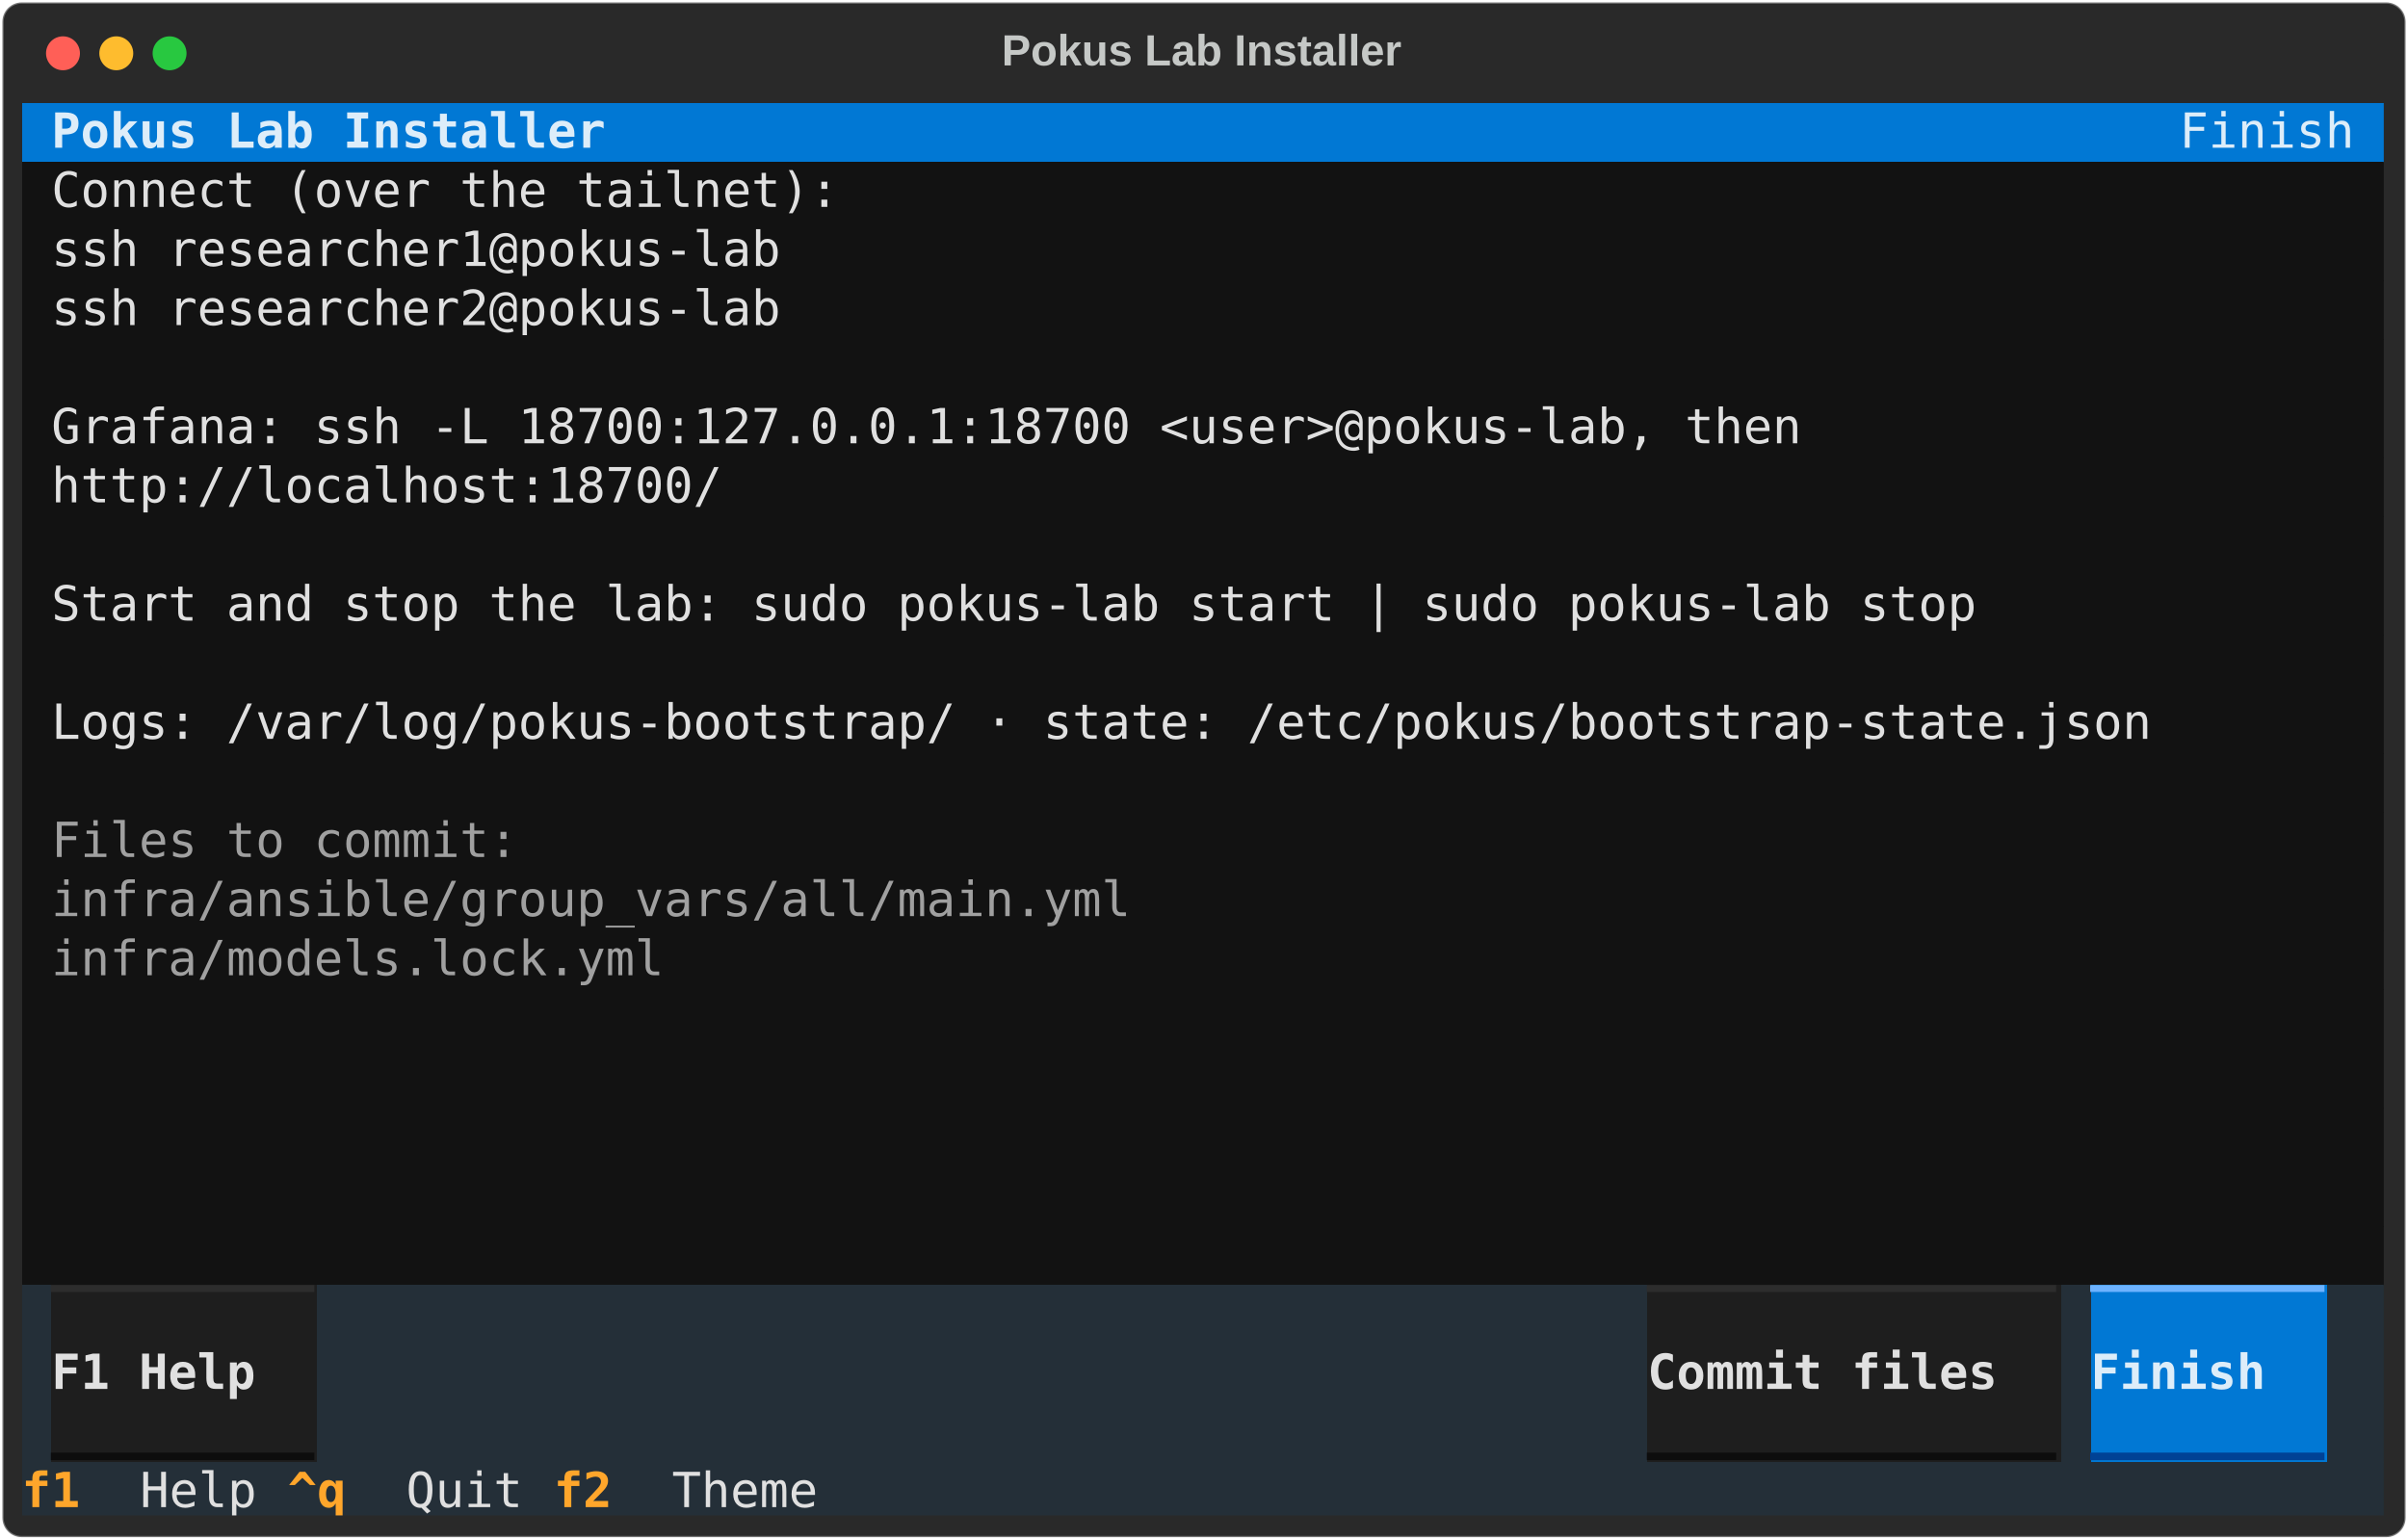
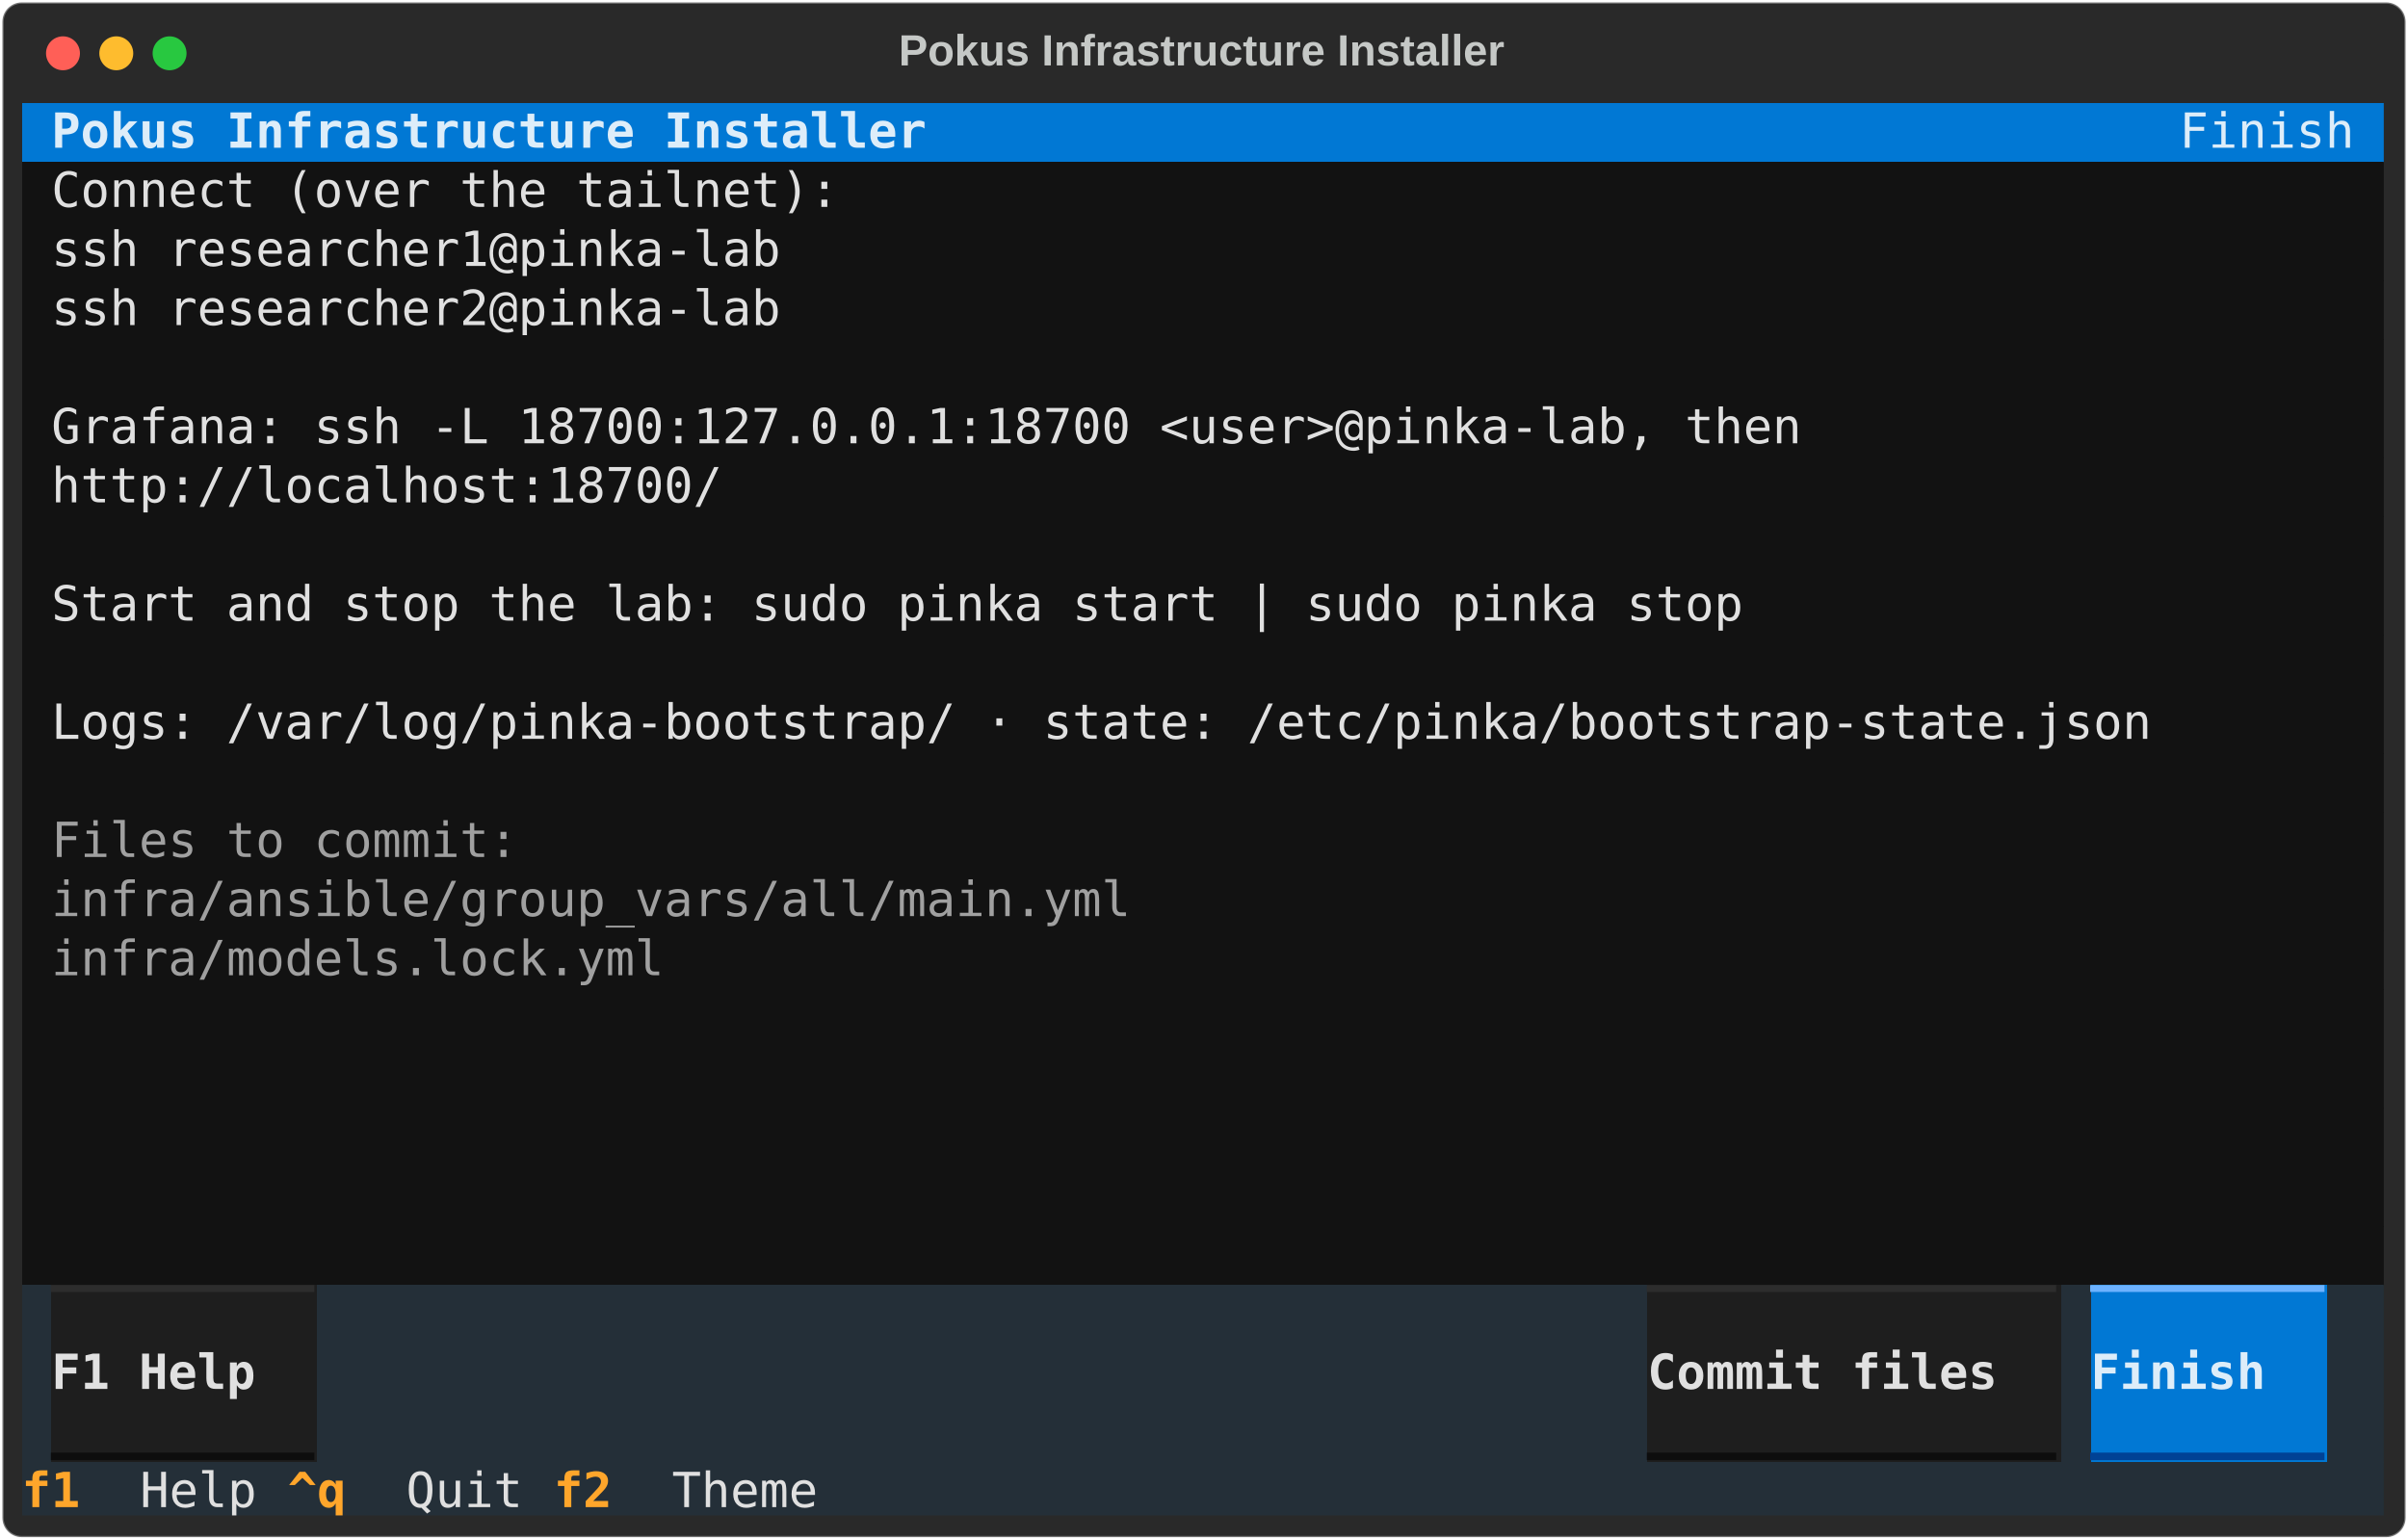
<svg xmlns="http://www.w3.org/2000/svg" class="rich-terminal" viewBox="0 0 994 635.6">
  <style>

    @font-face {
        font-family: "Fira Code";
        src: local("FiraCode-Regular"),
                url("https://cdnjs.cloudflare.com/ajax/libs/firacode/6.2.0/woff2/FiraCode-Regular.woff2") format("woff2"),
                url("https://cdnjs.cloudflare.com/ajax/libs/firacode/6.2.0/woff/FiraCode-Regular.woff") format("woff");
        font-style: normal;
        font-weight: 400;
    }
    @font-face {
        font-family: "Fira Code";
        src: local("FiraCode-Bold"),
                url("https://cdnjs.cloudflare.com/ajax/libs/firacode/6.2.0/woff2/FiraCode-Bold.woff2") format("woff2"),
                url("https://cdnjs.cloudflare.com/ajax/libs/firacode/6.2.0/woff/FiraCode-Bold.woff") format("woff");
        font-style: bold;
        font-weight: 700;
    }

    .terminal-matrix {
        font-family: Fira Code, monospace;
        font-size: 20px;
        line-height: 24.4px;
        font-variant-east-asian: full-width;
    }

    .terminal-title {
        font-size: 18px;
        font-weight: bold;
        font-family: arial;
    }

    .terminal-r1 { fill: #c5c8c6 }
.terminal-r2 { fill: #ddedf9;font-weight: bold }
.terminal-r3 { fill: #ddedf9 }
.terminal-r4 { fill: #e0e0e0 }
.terminal-r5 { fill: #a0a0a0 }
.terminal-r6 { fill: #2d2d2d }
.terminal-r7 { fill: #6db2ff }
.terminal-r8 { fill: #e0e0e0;font-weight: bold }
.terminal-r9 { fill: #0d0d0d }
.terminal-r10 { fill: #004295 }
.terminal-r11 { fill: #ffa62b;font-weight: bold }
    </style>
  <defs>
    <clipPath id="terminal-clip-terminal">
      <rect x="0" y="0" width="975.0" height="584.6" />
    </clipPath>
    <clipPath id="terminal-line-0">
      <rect x="0" y="1.5" width="976" height="24.65" />
    </clipPath>
    <clipPath id="terminal-line-1">
      <rect x="0" y="25.9" width="976" height="24.65" />
    </clipPath>
    <clipPath id="terminal-line-2">
      <rect x="0" y="50.3" width="976" height="24.65" />
    </clipPath>
    <clipPath id="terminal-line-3">
      <rect x="0" y="74.7" width="976" height="24.65" />
    </clipPath>
    <clipPath id="terminal-line-4">
      <rect x="0" y="99.1" width="976" height="24.65" />
    </clipPath>
    <clipPath id="terminal-line-5">
      <rect x="0" y="123.5" width="976" height="24.65" />
    </clipPath>
    <clipPath id="terminal-line-6">
      <rect x="0" y="147.9" width="976" height="24.65" />
    </clipPath>
    <clipPath id="terminal-line-7">
      <rect x="0" y="172.3" width="976" height="24.65" />
    </clipPath>
    <clipPath id="terminal-line-8">
      <rect x="0" y="196.7" width="976" height="24.65" />
    </clipPath>
    <clipPath id="terminal-line-9">
      <rect x="0" y="221.1" width="976" height="24.65" />
    </clipPath>
    <clipPath id="terminal-line-10">
      <rect x="0" y="245.5" width="976" height="24.65" />
    </clipPath>
    <clipPath id="terminal-line-11">
      <rect x="0" y="269.9" width="976" height="24.65" />
    </clipPath>
    <clipPath id="terminal-line-12">
      <rect x="0" y="294.3" width="976" height="24.65" />
    </clipPath>
    <clipPath id="terminal-line-13">
      <rect x="0" y="318.7" width="976" height="24.65" />
    </clipPath>
    <clipPath id="terminal-line-14">
      <rect x="0" y="343.1" width="976" height="24.65" />
    </clipPath>
    <clipPath id="terminal-line-15">
      <rect x="0" y="367.5" width="976" height="24.65" />
    </clipPath>
    <clipPath id="terminal-line-16">
      <rect x="0" y="391.9" width="976" height="24.65" />
    </clipPath>
    <clipPath id="terminal-line-17">
      <rect x="0" y="416.3" width="976" height="24.65" />
    </clipPath>
    <clipPath id="terminal-line-18">
      <rect x="0" y="440.7" width="976" height="24.65" />
    </clipPath>
    <clipPath id="terminal-line-19">
      <rect x="0" y="465.1" width="976" height="24.65" />
    </clipPath>
    <clipPath id="terminal-line-20">
      <rect x="0" y="489.5" width="976" height="24.65" />
    </clipPath>
    <clipPath id="terminal-line-21">
      <rect x="0" y="513.9" width="976" height="24.65" />
    </clipPath>
    <clipPath id="terminal-line-22">
      <rect x="0" y="538.3" width="976" height="24.65" />
    </clipPath>
  </defs>
  <rect fill="#292929" stroke="rgba(255,255,255,0.35)" stroke-width="1" x="1" y="1" width="992" height="633.6" rx="8" />
-   <text class="terminal-title" fill="#c5c8c6" text-anchor="middle" x="496" y="27">Pokus Lab Installer</text>
+   <text class="terminal-title" fill="#c5c8c6" text-anchor="middle" x="496" y="27">Pokus Infrastructure Installer</text>
  <g transform="translate(26,22)">
    <circle cx="0" cy="0" r="7" fill="#ff5f57" />
    <circle cx="22" cy="0" r="7" fill="#febc2e" />
    <circle cx="44" cy="0" r="7" fill="#28c840" />
  </g>
  <g transform="translate(9, 41)" clip-path="url(#terminal-clip-terminal)">
    <rect fill="#0178d4" x="0" y="1.5" width="12.2" height="24.65" shape-rendering="crispEdges" />
-     <rect fill="#0178d4" x="12.2" y="1.5" width="231.8" height="24.65" shape-rendering="crispEdges" />
-     <rect fill="#0178d4" x="244" y="1.5" width="646.6" height="24.65" shape-rendering="crispEdges" />
+     <rect fill="#0178d4" x="12.2" y="1.5" width="366" height="24.65" shape-rendering="crispEdges" />
+     <rect fill="#0178d4" x="378.2" y="1.5" width="512.4" height="24.65" shape-rendering="crispEdges" />
    <rect fill="#0178d4" x="890.6" y="1.5" width="73.2" height="24.65" shape-rendering="crispEdges" />
    <rect fill="#0178d4" x="963.8" y="1.5" width="12.2" height="24.65" shape-rendering="crispEdges" />
    <rect fill="#121212" x="0" y="25.9" width="12.2" height="24.65" shape-rendering="crispEdges" />
    <rect fill="#121212" x="12.2" y="25.9" width="329.4" height="24.65" shape-rendering="crispEdges" />
    <rect fill="#121212" x="341.6" y="25.9" width="634.4" height="24.65" shape-rendering="crispEdges" />
    <rect fill="#121212" x="0" y="50.3" width="12.2" height="24.65" shape-rendering="crispEdges" />
    <rect fill="#121212" x="12.2" y="50.3" width="329.4" height="24.65" shape-rendering="crispEdges" />
    <rect fill="#121212" x="341.6" y="50.3" width="634.4" height="24.65" shape-rendering="crispEdges" />
    <rect fill="#121212" x="0" y="74.7" width="12.2" height="24.65" shape-rendering="crispEdges" />
    <rect fill="#121212" x="12.2" y="74.7" width="329.4" height="24.65" shape-rendering="crispEdges" />
    <rect fill="#121212" x="341.6" y="74.7" width="634.4" height="24.65" shape-rendering="crispEdges" />
    <rect fill="#121212" x="0" y="99.1" width="12.2" height="24.65" shape-rendering="crispEdges" />
    <rect fill="#121212" x="12.2" y="99.1" width="0" height="24.65" shape-rendering="crispEdges" />
    <rect fill="#121212" x="12.2" y="99.1" width="963.8" height="24.65" shape-rendering="crispEdges" />
    <rect fill="#121212" x="0" y="123.5" width="12.2" height="24.65" shape-rendering="crispEdges" />
    <rect fill="#121212" x="12.2" y="123.5" width="732" height="24.65" shape-rendering="crispEdges" />
    <rect fill="#121212" x="744.2" y="123.5" width="231.8" height="24.65" shape-rendering="crispEdges" />
    <rect fill="#121212" x="0" y="147.9" width="12.2" height="24.65" shape-rendering="crispEdges" />
    <rect fill="#121212" x="12.2" y="147.9" width="280.6" height="24.65" shape-rendering="crispEdges" />
    <rect fill="#121212" x="292.8" y="147.9" width="683.2" height="24.65" shape-rendering="crispEdges" />
    <rect fill="#121212" x="0" y="172.3" width="12.2" height="24.65" shape-rendering="crispEdges" />
    <rect fill="#121212" x="12.2" y="172.3" width="0" height="24.65" shape-rendering="crispEdges" />
    <rect fill="#121212" x="12.2" y="172.3" width="963.8" height="24.65" shape-rendering="crispEdges" />
    <rect fill="#121212" x="0" y="196.7" width="12.2" height="24.65" shape-rendering="crispEdges" />
-     <rect fill="#121212" x="12.2" y="196.7" width="805.2" height="24.65" shape-rendering="crispEdges" />
-     <rect fill="#121212" x="817.4" y="196.7" width="158.6" height="24.65" shape-rendering="crispEdges" />
+     <rect fill="#121212" x="12.2" y="196.7" width="707.6" height="24.65" shape-rendering="crispEdges" />
+     <rect fill="#121212" x="719.8" y="196.7" width="256.2" height="24.65" shape-rendering="crispEdges" />
    <rect fill="#121212" x="0" y="221.1" width="12.2" height="24.65" shape-rendering="crispEdges" />
    <rect fill="#121212" x="12.2" y="221.1" width="0" height="24.65" shape-rendering="crispEdges" />
    <rect fill="#121212" x="12.2" y="221.1" width="963.8" height="24.65" shape-rendering="crispEdges" />
    <rect fill="#121212" x="0" y="245.5" width="12.2" height="24.65" shape-rendering="crispEdges" />
    <rect fill="#121212" x="12.2" y="245.5" width="878.4" height="24.65" shape-rendering="crispEdges" />
    <rect fill="#121212" x="890.6" y="245.5" width="85.4" height="24.65" shape-rendering="crispEdges" />
    <rect fill="#121212" x="0" y="269.9" width="976" height="24.65" shape-rendering="crispEdges" />
    <rect fill="#121212" x="0" y="294.3" width="12.2" height="24.65" shape-rendering="crispEdges" />
    <rect fill="#121212" x="12.2" y="294.3" width="195.2" height="24.65" shape-rendering="crispEdges" />
    <rect fill="#121212" x="207.4" y="294.3" width="768.6" height="24.65" shape-rendering="crispEdges" />
    <rect fill="#121212" x="0" y="318.7" width="12.2" height="24.65" shape-rendering="crispEdges" />
    <rect fill="#121212" x="12.2" y="318.7" width="475.8" height="24.65" shape-rendering="crispEdges" />
    <rect fill="#121212" x="488" y="318.7" width="488" height="24.65" shape-rendering="crispEdges" />
    <rect fill="#121212" x="0" y="343.1" width="12.2" height="24.65" shape-rendering="crispEdges" />
    <rect fill="#121212" x="12.2" y="343.1" width="280.6" height="24.65" shape-rendering="crispEdges" />
    <rect fill="#121212" x="292.8" y="343.1" width="683.2" height="24.65" shape-rendering="crispEdges" />
    <rect fill="#121212" x="0" y="367.5" width="976" height="24.65" shape-rendering="crispEdges" />
    <rect fill="#121212" x="0" y="391.9" width="976" height="24.65" shape-rendering="crispEdges" />
    <rect fill="#121212" x="0" y="416.3" width="976" height="24.65" shape-rendering="crispEdges" />
    <rect fill="#121212" x="0" y="440.7" width="976" height="24.65" shape-rendering="crispEdges" />
    <rect fill="#121212" x="0" y="465.1" width="976" height="24.65" shape-rendering="crispEdges" />
    <rect fill="#242f38" x="0" y="489.5" width="12.2" height="24.65" shape-rendering="crispEdges" />
    <rect fill="#1e1e1e" x="12.2" y="489.5" width="109.8" height="24.65" shape-rendering="crispEdges" />
    <rect fill="#242f38" x="122" y="489.5" width="12.2" height="24.65" shape-rendering="crispEdges" />
    <rect fill="#242f38" x="134.2" y="489.5" width="0" height="24.65" shape-rendering="crispEdges" />
    <rect fill="#242f38" x="134.2" y="489.5" width="536.8" height="24.65" shape-rendering="crispEdges" />
    <rect fill="#1e1e1e" x="671" y="489.5" width="170.8" height="24.65" shape-rendering="crispEdges" />
    <rect fill="#242f38" x="841.8" y="489.5" width="12.2" height="24.65" shape-rendering="crispEdges" />
    <rect fill="#0178d4" x="854" y="489.5" width="97.6" height="24.65" shape-rendering="crispEdges" />
    <rect fill="#242f38" x="951.6" y="489.5" width="24.4" height="24.65" shape-rendering="crispEdges" />
    <rect fill="#242f38" x="0" y="513.9" width="12.2" height="24.65" shape-rendering="crispEdges" />
    <rect fill="#1e1e1e" x="12.2" y="513.9" width="109.8" height="24.65" shape-rendering="crispEdges" />
    <rect fill="#242f38" x="122" y="513.9" width="549" height="24.65" shape-rendering="crispEdges" />
    <rect fill="#1e1e1e" x="671" y="513.9" width="170.8" height="24.65" shape-rendering="crispEdges" />
    <rect fill="#242f38" x="841.8" y="513.9" width="12.2" height="24.65" shape-rendering="crispEdges" />
    <rect fill="#0178d4" x="854" y="513.9" width="97.6" height="24.65" shape-rendering="crispEdges" />
    <rect fill="#242f38" x="951.6" y="513.9" width="24.4" height="24.65" shape-rendering="crispEdges" />
    <rect fill="#242f38" x="0" y="538.3" width="12.2" height="24.65" shape-rendering="crispEdges" />
    <rect fill="#1e1e1e" x="12.2" y="538.3" width="109.8" height="24.65" shape-rendering="crispEdges" />
    <rect fill="#242f38" x="122" y="538.3" width="549" height="24.65" shape-rendering="crispEdges" />
    <rect fill="#1e1e1e" x="671" y="538.3" width="170.8" height="24.65" shape-rendering="crispEdges" />
    <rect fill="#242f38" x="841.8" y="538.3" width="12.2" height="24.65" shape-rendering="crispEdges" />
    <rect fill="#0178d4" x="854" y="538.3" width="97.6" height="24.65" shape-rendering="crispEdges" />
    <rect fill="#242f38" x="951.6" y="538.3" width="24.4" height="24.65" shape-rendering="crispEdges" />
    <rect fill="#242f38" x="0" y="562.7" width="48.8" height="24.65" shape-rendering="crispEdges" />
    <rect fill="#242f38" x="48.8" y="562.7" width="61" height="24.65" shape-rendering="crispEdges" />
    <rect fill="#242f38" x="109.8" y="562.7" width="48.8" height="24.65" shape-rendering="crispEdges" />
    <rect fill="#242f38" x="158.6" y="562.7" width="61" height="24.65" shape-rendering="crispEdges" />
    <rect fill="#242f38" x="219.6" y="562.7" width="48.8" height="24.65" shape-rendering="crispEdges" />
    <rect fill="#242f38" x="268.4" y="562.7" width="73.2" height="24.65" shape-rendering="crispEdges" />
    <rect fill="#242f38" x="341.6" y="562.7" width="634.4" height="24.65" shape-rendering="crispEdges" />
    <g class="terminal-matrix">
-       <text class="terminal-r2" x="12.2" y="20" textLength="231.8" clip-path="url(#terminal-line-0)">Pokus Lab Installer</text>
+       <text class="terminal-r2" x="12.2" y="20" textLength="366" clip-path="url(#terminal-line-0)">Pokus Infrastructure Installer</text>
      <text class="terminal-r3" x="890.6" y="20" textLength="73.2" clip-path="url(#terminal-line-0)">Finish</text>
      <text class="terminal-r1" x="976" y="20" textLength="12.2" clip-path="url(#terminal-line-0)">
</text>
      <text class="terminal-r4" x="12.2" y="44.4" textLength="329.4" clip-path="url(#terminal-line-1)">Connect (over the tailnet):</text>
      <text class="terminal-r1" x="976" y="44.4" textLength="12.2" clip-path="url(#terminal-line-1)">
</text>
-       <text class="terminal-r4" x="12.2" y="68.8" textLength="329.4" clip-path="url(#terminal-line-2)">  ssh researcher1@pokus-lab</text>
+       <text class="terminal-r4" x="12.2" y="68.8" textLength="329.4" clip-path="url(#terminal-line-2)">  ssh researcher1@pinka-lab</text>
      <text class="terminal-r1" x="976" y="68.8" textLength="12.2" clip-path="url(#terminal-line-2)">
</text>
-       <text class="terminal-r4" x="12.2" y="93.2" textLength="329.4" clip-path="url(#terminal-line-3)">  ssh researcher2@pokus-lab</text>
+       <text class="terminal-r4" x="12.2" y="93.2" textLength="329.4" clip-path="url(#terminal-line-3)">  ssh researcher2@pinka-lab</text>
      <text class="terminal-r1" x="976" y="93.2" textLength="12.2" clip-path="url(#terminal-line-3)">
</text>
      <text class="terminal-r1" x="976" y="117.6" textLength="12.2" clip-path="url(#terminal-line-4)">
</text>
-       <text class="terminal-r4" x="12.2" y="142" textLength="732" clip-path="url(#terminal-line-5)">Grafana: ssh -L 18700:127.0.0.1:18700 &lt;user&gt;@pokus-lab, then</text>
+       <text class="terminal-r4" x="12.2" y="142" textLength="732" clip-path="url(#terminal-line-5)">Grafana: ssh -L 18700:127.0.0.1:18700 &lt;user&gt;@pinka-lab, then</text>
      <text class="terminal-r1" x="976" y="142" textLength="12.2" clip-path="url(#terminal-line-5)">
</text>
      <text class="terminal-r4" x="12.2" y="166.4" textLength="280.6" clip-path="url(#terminal-line-6)">http://localhost:18700/</text>
      <text class="terminal-r1" x="976" y="166.4" textLength="12.2" clip-path="url(#terminal-line-6)">
</text>
      <text class="terminal-r1" x="976" y="190.8" textLength="12.2" clip-path="url(#terminal-line-7)">
</text>
-       <text class="terminal-r4" x="12.2" y="215.2" textLength="805.2" clip-path="url(#terminal-line-8)">Start and stop the lab: sudo pokus-lab start | sudo pokus-lab stop</text>
+       <text class="terminal-r4" x="12.2" y="215.2" textLength="707.6" clip-path="url(#terminal-line-8)">Start and stop the lab: sudo pinka start | sudo pinka stop</text>
      <text class="terminal-r1" x="976" y="215.2" textLength="12.2" clip-path="url(#terminal-line-8)">
</text>
      <text class="terminal-r1" x="976" y="239.6" textLength="12.2" clip-path="url(#terminal-line-9)">
</text>
-       <text class="terminal-r4" x="12.2" y="264" textLength="878.4" clip-path="url(#terminal-line-10)">Logs: /var/log/pokus-bootstrap/ · state: /etc/pokus/bootstrap-state.json</text>
+       <text class="terminal-r4" x="12.2" y="264" textLength="878.4" clip-path="url(#terminal-line-10)">Logs: /var/log/pinka-bootstrap/ · state: /etc/pinka/bootstrap-state.json</text>
      <text class="terminal-r1" x="976" y="264" textLength="12.2" clip-path="url(#terminal-line-10)">
</text>
      <text class="terminal-r1" x="976" y="288.4" textLength="12.2" clip-path="url(#terminal-line-11)">
</text>
      <text class="terminal-r5" x="12.2" y="312.8" textLength="195.2" clip-path="url(#terminal-line-12)">Files to commit:</text>
      <text class="terminal-r1" x="976" y="312.8" textLength="12.2" clip-path="url(#terminal-line-12)">
</text>
      <text class="terminal-r5" x="12.2" y="337.2" textLength="475.8" clip-path="url(#terminal-line-13)">  infra/ansible/group_vars/all/main.yml</text>
      <text class="terminal-r1" x="976" y="337.2" textLength="12.2" clip-path="url(#terminal-line-13)">
</text>
      <text class="terminal-r5" x="12.2" y="361.6" textLength="280.6" clip-path="url(#terminal-line-14)">  infra/models.lock.yml</text>
      <text class="terminal-r1" x="976" y="361.6" textLength="12.2" clip-path="url(#terminal-line-14)">
</text>
      <text class="terminal-r1" x="976" y="386" textLength="12.2" clip-path="url(#terminal-line-15)">
</text>
      <text class="terminal-r1" x="976" y="410.4" textLength="12.2" clip-path="url(#terminal-line-16)">
</text>
      <text class="terminal-r1" x="976" y="434.8" textLength="12.2" clip-path="url(#terminal-line-17)">
</text>
      <text class="terminal-r1" x="976" y="459.2" textLength="12.2" clip-path="url(#terminal-line-18)">
</text>
      <text class="terminal-r1" x="976" y="483.6" textLength="12.2" clip-path="url(#terminal-line-19)">
</text>
      <text class="terminal-r6" x="12.2" y="508" textLength="109.8" clip-path="url(#terminal-line-20)">▔▔▔▔▔▔▔▔▔</text>
      <text class="terminal-r6" x="671" y="508" textLength="170.8" clip-path="url(#terminal-line-20)">▔▔▔▔▔▔▔▔▔▔▔▔▔▔</text>
      <text class="terminal-r7" x="854" y="508" textLength="97.6" clip-path="url(#terminal-line-20)">▔▔▔▔▔▔▔▔</text>
      <text class="terminal-r1" x="976" y="508" textLength="12.2" clip-path="url(#terminal-line-20)">
</text>
      <text class="terminal-r8" x="12.2" y="532.4" textLength="109.8" clip-path="url(#terminal-line-21)"> F1 Help </text>
      <text class="terminal-r8" x="671" y="532.4" textLength="170.8" clip-path="url(#terminal-line-21)"> Commit files </text>
      <text class="terminal-r2" x="854" y="532.4" textLength="97.6" clip-path="url(#terminal-line-21)"> Finish </text>
      <text class="terminal-r1" x="976" y="532.4" textLength="12.2" clip-path="url(#terminal-line-21)">
</text>
      <text class="terminal-r9" x="12.2" y="556.8" textLength="109.8" clip-path="url(#terminal-line-22)">▁▁▁▁▁▁▁▁▁</text>
      <text class="terminal-r9" x="671" y="556.8" textLength="170.8" clip-path="url(#terminal-line-22)">▁▁▁▁▁▁▁▁▁▁▁▁▁▁</text>
      <text class="terminal-r10" x="854" y="556.8" textLength="97.6" clip-path="url(#terminal-line-22)">▁▁▁▁▁▁▁▁</text>
      <text class="terminal-r1" x="976" y="556.8" textLength="12.2" clip-path="url(#terminal-line-22)">
</text>
      <text class="terminal-r11" x="0" y="581.2" textLength="48.8" clip-path="url(#terminal-line-23)"> f1 </text>
      <text class="terminal-r4" x="48.8" y="581.2" textLength="61" clip-path="url(#terminal-line-23)">Help </text>
      <text class="terminal-r11" x="109.8" y="581.2" textLength="48.8" clip-path="url(#terminal-line-23)"> ^q </text>
      <text class="terminal-r4" x="158.6" y="581.2" textLength="61" clip-path="url(#terminal-line-23)">Quit </text>
      <text class="terminal-r11" x="219.6" y="581.2" textLength="48.8" clip-path="url(#terminal-line-23)"> f2 </text>
      <text class="terminal-r4" x="268.4" y="581.2" textLength="73.2" clip-path="url(#terminal-line-23)">Theme </text>
    </g>
  </g>
</svg>
